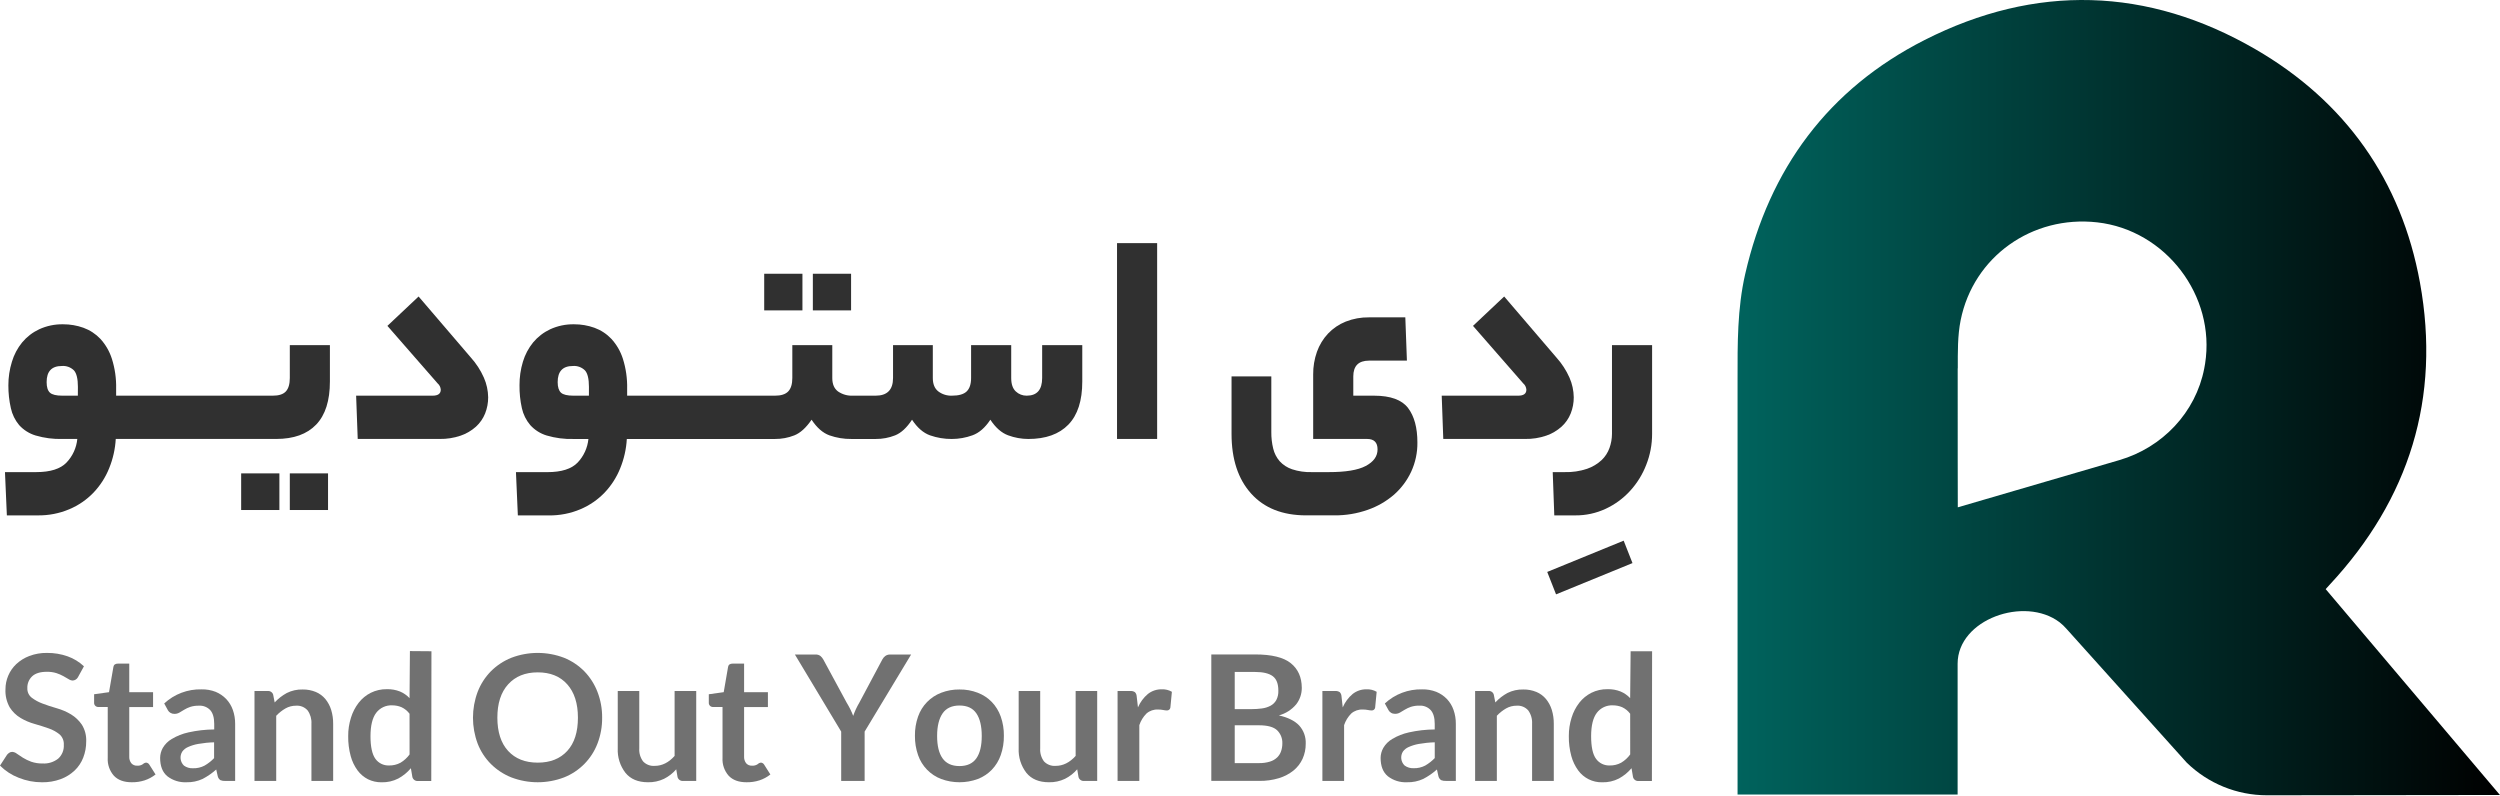
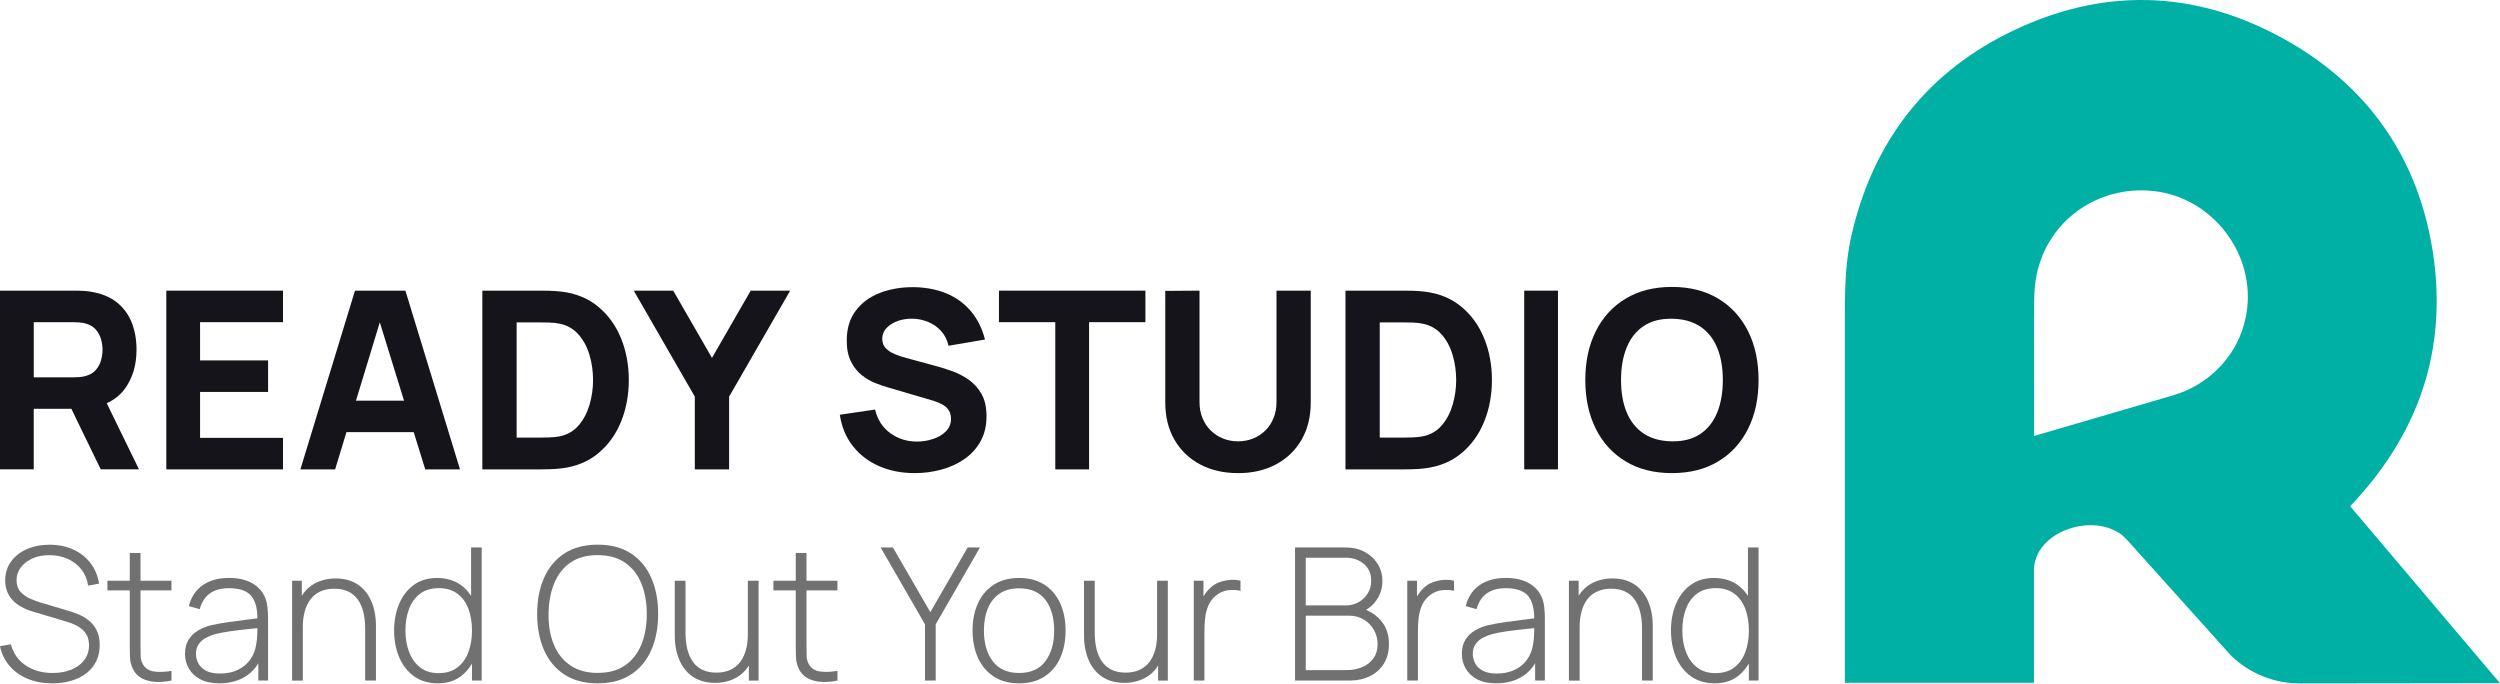
- <svg xmlns="http://www.w3.org/2000/svg" viewBox="0 0 1005.75 319.94">
+ <svg xmlns="http://www.w3.org/2000/svg" id="Layer_2" data-name="Layer 2" viewBox="0 0 908.68 248.4">
  <defs>
-     <style>.cls-1{fill:url(#linear-gradient);}.cls-2{fill:#717171;}.cls-3{fill:#303030;}</style>
-     <linearGradient id="linear-gradient" x1="699.02" y1="159.97" x2="1005.75" y2="159.97" gradientUnits="userSpaceOnUse">
-       <stop offset="0" stop-color="#00635d" />
-       <stop offset="1" />
-     </linearGradient>
+     <style>
+       .cls-1 {
+         fill: #717171;
+       }
+ 
+       .cls-1, .cls-2, .cls-3 {
+         stroke-width: 0px;
+       }
+ 
+       .cls-2 {
+         fill: #14141a;
+       }
+ 
+       .cls-3 {
+         fill: #00b0a4;
+       }
+     </style>
  </defs>
-   <g id="Layer_2" data-name="Layer 2">
-     <g id="Layer_4" data-name="Layer 4">
-       <path class="cls-1" d="M935.62,237c.6-.66,1.07-1.19,1.56-1.72,32.15-34.52,44.79-75.22,36.38-121.53-7.47-41.19-30.06-73-66.21-93.94C864-5.29,818.9-6.55,774.26,16.1c-38.7,19.65-62.46,51.78-72.17,94.16-3.19,13.91-3.08,28.07-3.07,42.23,0,51,0,162.34,0,167.14h88.53c0-7.9,0-42.81,0-52.62,0-17.87,26.93-27.33,41-16.69a20.19,20.19,0,0,1,2.73,2.58l48.44,53.91A46.2,46.2,0,0,0,912,319.94c23.15,0,89.68-.12,93.72-.12Zm-148-88.82c0-6.46-.11-13.09,1.15-19.37,5.16-25.58,28.78-42.29,54.92-39.36,27.52,3.08,47.74,29.53,43.42,56.86-.1.65-.21,1.28-.34,1.91-3.41,17.71-16.84,31.82-34.15,36.88l-65,19S787.55,170.73,787.58,148.17Z" />
-       <path class="cls-2" d="M31.34,272.48a2.56,2.56,0,0,1-2.07,1.3,3.15,3.15,0,0,1-1.64-.54c-.59-.35-1.29-.76-2.11-1.22a16.36,16.36,0,0,0-2.84-1.23,12.39,12.39,0,0,0-3.83-.53q-4,0-5.94,1.84A6.23,6.23,0,0,0,11,276.85a4.61,4.61,0,0,0,1.76,3.83,16.67,16.67,0,0,0,4.37,2.37c1.74.67,3.64,1.29,5.71,1.88a23.77,23.77,0,0,1,5.71,2.45,14.25,14.25,0,0,1,4.37,4.14,11.8,11.8,0,0,1,1.76,6.78,17.63,17.63,0,0,1-1.19,6.48A14.2,14.2,0,0,1,30,310a16.51,16.51,0,0,1-5.59,3.45,20.93,20.93,0,0,1-7.51,1.26,24.75,24.75,0,0,1-9.43-1.84A21.48,21.48,0,0,1,0,308l2.84-4.37a3.94,3.94,0,0,1,.91-.81,2.12,2.12,0,0,1,1.16-.34,3.32,3.32,0,0,1,1.87.73c.69.48,1.5,1,2.42,1.61a18.48,18.48,0,0,0,3.33,1.61,13.42,13.42,0,0,0,4.64.72,9.25,9.25,0,0,0,6.24-1.95,6.93,6.93,0,0,0,2.26-5.56A5.19,5.19,0,0,0,24,295.47a14.3,14.3,0,0,0-4.37-2.42q-2.64-.94-5.67-1.8a23,23,0,0,1-5.67-2.41,13.14,13.14,0,0,1-4.37-4.25,13.52,13.52,0,0,1-1.72-7.36,13.81,13.81,0,0,1,1.11-5.4,13.67,13.67,0,0,1,3.25-4.68,16.1,16.1,0,0,1,5.25-3.25,19.16,19.16,0,0,1,7.09-1.23,24.17,24.17,0,0,1,8.32,1.38,18.83,18.83,0,0,1,6.55,4Z" />
-       <path class="cls-2" d="M53,314.7c-3.12,0-5.5-.86-7.16-2.6a10,10,0,0,1-2.5-7.21V284.43H39.62a1.76,1.76,0,0,1-1.26-.46,1.65,1.65,0,0,1-.5-1.3V279.3l6-.84,1.77-10.2c.15-.86.79-1.3,1.91-1.3H52v11.5h9.58v6H52v19.85a4.09,4.09,0,0,0,.81,2.72,2.88,2.88,0,0,0,2.34,1,3.57,3.57,0,0,0,2.33-.61,2.18,2.18,0,0,1,1.34-.62,1.68,1.68,0,0,1,1.23.77l2.53,4a14.39,14.39,0,0,1-4.41,2.37A16,16,0,0,1,53,314.7Z" />
-       <path class="cls-2" d="M66.06,283a21.29,21.29,0,0,1,15-5.67,14.8,14.8,0,0,1,5.71,1A12.51,12.51,0,0,1,91,281.21a12.33,12.33,0,0,1,2.68,4.41,16.42,16.42,0,0,1,.92,5.63v22.92h-4a4.43,4.43,0,0,1-1.92-.31,2.61,2.61,0,0,1-1.07-1.53l-.62-2.76a27.22,27.22,0,0,1-5.47,3.79A14.55,14.55,0,0,1,75,314.7a11.63,11.63,0,0,1-7.67-2.41c-1.94-1.61-2.91-4.07-2.91-7.4a8.41,8.41,0,0,1,1.07-4,10.08,10.08,0,0,1,3.61-3.6,22.51,22.51,0,0,1,6.7-2.65,49.06,49.06,0,0,1,10.38-1.18v-2.23q0-3.75-1.6-5.55A5.77,5.77,0,0,0,80,283.9a10.65,10.65,0,0,0-3.48.49,12.44,12.44,0,0,0-2.45,1.15c-.69.44-1.33.82-1.92,1.15a3.83,3.83,0,0,1-2,.5,2.87,2.87,0,0,1-1.58-.42,2.59,2.59,0,0,1-1-1Zm20.07,15.63a43.48,43.48,0,0,0-6.39.65,16.72,16.72,0,0,0-4.14,1.27,5.53,5.53,0,0,0-2.26,1.8A4.48,4.48,0,0,0,74,308a5.67,5.67,0,0,0,3.6,1.07A9.35,9.35,0,0,0,82.3,308a17.32,17.32,0,0,0,3.83-3Z" />
-       <path class="cls-2" d="M110.5,282.59a19.26,19.26,0,0,1,4.87-3.79,13.45,13.45,0,0,1,6.4-1.42,13.31,13.31,0,0,1,5.29,1,10.17,10.17,0,0,1,3.83,2.83,13,13,0,0,1,2.34,4.37,18.61,18.61,0,0,1,.8,5.6v23h-8.74v-23a8.41,8.41,0,0,0-1.53-5.37,5.64,5.64,0,0,0-4.67-1.91,8.49,8.49,0,0,0-4.26,1.11,16.2,16.2,0,0,0-3.71,2.95v26.21h-8.74V278h5.29a2.06,2.06,0,0,1,2.22,1.45Z" />
-       <path class="cls-2" d="M173.57,262l-.07,52.19h-5.29a2.12,2.12,0,0,1-2.3-1.54l-.61-3.6a17.59,17.59,0,0,1-5.06,4.14,14,14,0,0,1-6.74,1.53,12.12,12.12,0,0,1-5.45-1.22,11.94,11.94,0,0,1-4.21-3.57,17.36,17.36,0,0,1-2.76-5.78,29,29,0,0,1-1-8,23.86,23.86,0,0,1,1.12-7.44,18.88,18.88,0,0,1,3.1-6,14.37,14.37,0,0,1,4.87-4,14.09,14.09,0,0,1,6.47-1.45,13.4,13.4,0,0,1,5.25.92,11.28,11.28,0,0,1,3.87,2.68l.15-18.93Zm-8.81,25.14a8.55,8.55,0,0,0-3.26-2.65,9.52,9.52,0,0,0-3.71-.73,7.62,7.62,0,0,0-6.44,3q-2.29,3-2.3,9.39t2,9.16a6.45,6.45,0,0,0,5.44,2.64,9.24,9.24,0,0,0,4.64-1.11,12.24,12.24,0,0,0,3.64-3.33Z" />
-       <path class="cls-2" d="M242.24,288.72a28.17,28.17,0,0,1-1.88,10.43,23.81,23.81,0,0,1-13.45,13.6,29.76,29.76,0,0,1-21.19,0,24.67,24.67,0,0,1-8.24-5.4,23.77,23.77,0,0,1-5.32-8.2,29.73,29.73,0,0,1,0-20.81,24.2,24.2,0,0,1,5.32-8.28,24.62,24.62,0,0,1,8.24-5.44,29.76,29.76,0,0,1,21.19,0,24.18,24.18,0,0,1,8.16,5.44,24.58,24.58,0,0,1,5.29,8.28A28.24,28.24,0,0,1,242.24,288.72Zm-9.74,0q0-8.58-4.29-13.41t-11.88-4.82c-5.05,0-9,1.61-11.91,4.82s-4.33,7.69-4.33,13.41,1.44,10.24,4.33,13.38,6.86,4.71,11.91,4.71,9-1.57,11.88-4.71S232.5,294.5,232.5,288.72Z" />
-       <path class="cls-2" d="M280.09,278v36.17h-5.21a2.13,2.13,0,0,1-2.3-1.54l-.53-3.14a15.92,15.92,0,0,1-4.91,3.83,14.21,14.21,0,0,1-6.44,1.38q-6,0-9.08-3.79a15,15,0,0,1-3.1-9.85V278h8.66v23.06a7.9,7.9,0,0,0,1.53,5.25,5.8,5.8,0,0,0,4.68,1.8q4.44,0,8-4V278Z" />
-       <path class="cls-2" d="M300.32,314.7c-3.11,0-5.5-.86-7.16-2.6a10,10,0,0,1-2.49-7.21V284.43h-3.76a1.76,1.76,0,0,1-1.26-.46,1.68,1.68,0,0,1-.5-1.3V279.3l6-.84,1.76-10.2c.15-.86.79-1.3,1.92-1.3h4.52v11.5h9.58v6h-9.58v19.85a4.14,4.14,0,0,0,.8,2.72,2.89,2.89,0,0,0,2.34,1,3.62,3.62,0,0,0,2.34-.61,2.16,2.16,0,0,1,1.34-.62,1.66,1.66,0,0,1,1.22.77l2.53,4a14.22,14.22,0,0,1-4.4,2.37A16.11,16.11,0,0,1,300.32,314.7Z" />
-       <path class="cls-2" d="M347.84,294.32v19.85h-9.43V294.32l-18.62-31h8.27a3,3,0,0,1,2,.58,4.84,4.84,0,0,1,1.15,1.41l9.42,17.4c.56.92,1.06,1.83,1.5,2.72s.8,1.75,1.11,2.57a28.89,28.89,0,0,1,2.45-5.29l9.27-17.4a4.11,4.11,0,0,1,1.15-1.37,3.09,3.09,0,0,1,2-.62h8.43Z" />
-       <path class="cls-2" d="M386,277.38a19.76,19.76,0,0,1,7.35,1.31A15.84,15.84,0,0,1,399,282.4a16.39,16.39,0,0,1,3.6,5.87,22.34,22.34,0,0,1,1.26,7.73,22.71,22.71,0,0,1-1.26,7.78,16.26,16.26,0,0,1-3.6,5.9,15.86,15.86,0,0,1-5.64,3.72,21.46,21.46,0,0,1-14.71,0,15.8,15.8,0,0,1-9.31-9.62,22.71,22.71,0,0,1-1.26-7.78,22.34,22.34,0,0,1,1.26-7.73,15.81,15.81,0,0,1,9.31-9.58A19.85,19.85,0,0,1,386,277.38Zm0,30.81q4.59,0,6.78-3.1c1.46-2.07,2.18-5.07,2.18-9s-.72-7-2.18-9.12-3.72-3.14-6.78-3.14-5.33,1.05-6.78,3.14S377,292.1,377,296.08s.73,6.94,2.19,9S382.93,308.19,386,308.19Z" />
-       <path class="cls-2" d="M441.4,278v36.17h-5.21a2.13,2.13,0,0,1-2.3-1.54l-.53-3.14a15.92,15.92,0,0,1-4.91,3.83A14.19,14.19,0,0,1,422,314.7q-6,0-9.09-3.79a15.1,15.1,0,0,1-3.1-9.85V278h8.66v23.06a7.9,7.9,0,0,0,1.53,5.25,5.82,5.82,0,0,0,4.68,1.8q4.44,0,8.05-4V278Z" />
-       <path class="cls-2" d="M457.8,284.59a14.39,14.39,0,0,1,4-5.41,8.75,8.75,0,0,1,5.59-1.87,7.37,7.37,0,0,1,4.06,1l-.61,6.36a1.34,1.34,0,0,1-1.38,1.15,8.43,8.43,0,0,1-1.53-.19,10.77,10.77,0,0,0-2.07-.19,6.55,6.55,0,0,0-4.64,1.61,12.11,12.11,0,0,0-2.87,4.67v22.46H449.6V278h5.14a2.83,2.83,0,0,1,1.84.46,2.44,2.44,0,0,1,.69,1.53Z" />
-       <path class="cls-2" d="M504.93,263.28q10,0,14.37,3.53t4.41,9.88a10.72,10.72,0,0,1-2.22,6.63,13.79,13.79,0,0,1-7,4.49q5.43,1.21,8.12,4a10.22,10.22,0,0,1,2.68,7.39,14.42,14.42,0,0,1-1.26,6.06,13.18,13.18,0,0,1-3.64,4.71,17.64,17.64,0,0,1-5.83,3.07,25.75,25.75,0,0,1-7.89,1.11H487.31V263.28Zm-8.2,7.05v14.95h6.82a29.93,29.93,0,0,0,4.1-.27,10.2,10.2,0,0,0,3.45-1.07,5.81,5.81,0,0,0,2.34-2.27,7.6,7.6,0,0,0,.84-3.83q0-4.14-2.26-5.82c-1.51-1.12-3.87-1.69-7.09-1.69ZM506.47,307a14.13,14.13,0,0,0,4.44-.61,7.2,7.2,0,0,0,2.91-1.69,6.36,6.36,0,0,0,1.57-2.52,9.72,9.72,0,0,0,.5-3.15,7,7,0,0,0-2.11-5.25q-2.1-2-7.31-2h-9.74V307Z" />
-       <path class="cls-2" d="M540.18,284.59a14.39,14.39,0,0,1,4-5.41,8.75,8.75,0,0,1,5.59-1.87,7.37,7.37,0,0,1,4.06,1l-.61,6.36a1.34,1.34,0,0,1-1.38,1.15,8.43,8.43,0,0,1-1.53-.19,10.77,10.77,0,0,0-2.07-.19,6.55,6.55,0,0,0-4.64,1.61,12.11,12.11,0,0,0-2.87,4.67v22.46H532V278h5.14a2.83,2.83,0,0,1,1.84.46,2.44,2.44,0,0,1,.69,1.53Z" />
-       <path class="cls-2" d="M557.12,283a21.3,21.3,0,0,1,15-5.67,14.8,14.8,0,0,1,5.71,1,12.42,12.42,0,0,1,4.25,2.87,12.19,12.19,0,0,1,2.68,4.41,16.42,16.42,0,0,1,.92,5.63v22.92h-4a4.43,4.43,0,0,1-1.92-.31,2.66,2.66,0,0,1-1.07-1.53l-.61-2.76a27.26,27.26,0,0,1-5.48,3.79A14.55,14.55,0,0,1,566,314.7a11.64,11.64,0,0,1-7.67-2.41c-1.94-1.61-2.91-4.07-2.91-7.4a8.31,8.31,0,0,1,1.08-4,10,10,0,0,1,3.6-3.6,22.51,22.51,0,0,1,6.7-2.65,49.08,49.08,0,0,1,10.39-1.18v-2.23q0-3.75-1.61-5.55a5.76,5.76,0,0,0-4.52-1.8,10.67,10.67,0,0,0-3.49.49,12.72,12.72,0,0,0-2.45,1.15c-.69.44-1.33.82-1.92,1.15a3.83,3.83,0,0,1-2,.5,2.81,2.81,0,0,1-1.57-.42,2.55,2.55,0,0,1-1-1Zm20.08,15.63a43.49,43.49,0,0,0-6.4.65,17,17,0,0,0-4.14,1.27,5.53,5.53,0,0,0-2.26,1.8,4.48,4.48,0,0,0,.69,5.63,5.67,5.67,0,0,0,3.6,1.07,9.42,9.42,0,0,0,4.68-1.07,17.79,17.79,0,0,0,3.83-3Z" />
-       <path class="cls-2" d="M601.57,282.59a19,19,0,0,1,4.86-3.79,13.45,13.45,0,0,1,6.4-1.42,13.27,13.27,0,0,1,5.29,1,10.17,10.17,0,0,1,3.83,2.83,13,13,0,0,1,2.34,4.37,18.61,18.61,0,0,1,.8,5.6v23h-8.73v-23a8.41,8.41,0,0,0-1.54-5.37,5.64,5.64,0,0,0-4.67-1.91A8.45,8.45,0,0,0,605.9,285a16,16,0,0,0-3.72,2.95v26.21h-8.74V278h5.29a2,2,0,0,1,2.22,1.45Z" />
-       <path class="cls-2" d="M664.64,262l-.08,52.19h-5.29a2.12,2.12,0,0,1-2.3-1.54l-.61-3.6a17.59,17.59,0,0,1-5.06,4.14,14,14,0,0,1-6.74,1.53,11.64,11.64,0,0,1-9.66-4.79,17.75,17.75,0,0,1-2.76-5.78,29,29,0,0,1-1-8,24.16,24.16,0,0,1,1.11-7.44,18.88,18.88,0,0,1,3.1-6,14.37,14.37,0,0,1,4.87-4,14.09,14.09,0,0,1,6.47-1.45,13.33,13.33,0,0,1,5.25.92,11.28,11.28,0,0,1,3.87,2.68L656,262Zm-8.82,25.14a8.6,8.6,0,0,0-3.25-2.65,9.57,9.57,0,0,0-3.72-.73,7.62,7.62,0,0,0-6.44,3q-2.29,3-2.3,9.39c0,4.34.67,7.39,2,9.16a6.47,6.47,0,0,0,5.45,2.64,9.22,9.22,0,0,0,4.63-1.11,12.12,12.12,0,0,0,3.64-3.33Z" />
-       <rect class="cls-3" x="116.59" y="190.44" width="15.38" height="14.74" />
-       <path class="cls-3" d="M116.59,152.07q0,3.68-1.59,5.4t-5.28,1.71h-63v-2.79A37,37,0,0,0,45,144.31a21.62,21.62,0,0,0-4.63-8,17.75,17.75,0,0,0-6.8-4.45,24.07,24.07,0,0,0-8.2-1.4,22.08,22.08,0,0,0-9.59,2,19.89,19.89,0,0,0-6.86,5.28,22.45,22.45,0,0,0-4.13,7.81A31.6,31.6,0,0,0,3.37,155a40.31,40.31,0,0,0,1,9.21A15.84,15.84,0,0,0,7.69,171a14.59,14.59,0,0,0,6.61,4.19,34.52,34.52,0,0,0,10.8,1.4h6a15.94,15.94,0,0,1-4.32,9.47q-3.69,3.87-12.2,3.87H2l.76,17.41H15.19a31.49,31.49,0,0,0,12.7-2.48,29.16,29.16,0,0,0,9.72-6.67,30.82,30.82,0,0,0,6.29-9.78,36.75,36.75,0,0,0,2.67-11.82h64.55q10.55,0,16.08-5.78t5.52-17.35V138.85H116.59Zm-85.27,7.11H25.1q-3.69,0-5-1.2c-.89-.81-1.34-2.23-1.34-4.26q0-6.48,6.1-6.48a6.23,6.23,0,0,1,4.9,1.78c1.05,1.18,1.58,3.39,1.58,6.6Z" />
-       <rect class="cls-3" x="97.02" y="190.44" width="15.38" height="14.74" />
-       <path class="cls-3" d="M189.4,143.81l-21-24.53L155.85,131.1l20.2,23.13a3.63,3.63,0,0,1,1.27,2.54c0,1.61-1.1,2.41-3.3,2.41H143.27l.64,17.41h32.91a24.93,24.93,0,0,0,8.51-1.33,18,18,0,0,0,6.16-3.62,14.46,14.46,0,0,0,3.69-5.34,17.56,17.56,0,0,0,1.21-6.48,20.3,20.3,0,0,0-1.72-7.88A30.43,30.43,0,0,0,189.4,143.81Z" />
-       <rect class="cls-3" x="327.01" y="110.13" width="15.38" height="14.74" />
-       <rect class="cls-3" x="307.44" y="110.13" width="15.38" height="14.74" />
-       <path class="cls-3" d="M419.26,152.07q0,7.11-6.22,7.11a6.23,6.23,0,0,1-4.39-1.71q-1.84-1.72-1.84-5.4V138.85H390.67v13.22q0,3.68-1.78,5.4t-6,1.71a8.59,8.59,0,0,1-5.4-1.71q-2.22-1.72-2.22-5.4V138.85h-16v13.22q0,7.11-7,7.11h-9.15a9.7,9.7,0,0,1-6-1.71q-2.3-1.72-2.29-5.4V138.85H318.75v13.22q0,3.68-1.65,5.4t-5.34,1.71H252.3v-2.79a37.3,37.3,0,0,0-1.72-12.08,21.5,21.5,0,0,0-4.64-8,17.67,17.67,0,0,0-6.8-4.45,24,24,0,0,0-8.19-1.4,22.15,22.15,0,0,0-9.6,2,20,20,0,0,0-6.86,5.28,22.62,22.62,0,0,0-4.13,7.81A31.91,31.91,0,0,0,209,155a39.76,39.76,0,0,0,.95,9.21,15.73,15.73,0,0,0,3.37,6.8,14.55,14.55,0,0,0,6.6,4.19,34.61,34.61,0,0,0,10.8,1.4h6a16.06,16.06,0,0,1-4.32,9.47q-3.69,3.87-12.2,3.87H207.57l.76,17.41h12.45a31.5,31.5,0,0,0,12.71-2.48,29.36,29.36,0,0,0,9.72-6.67,30.82,30.82,0,0,0,6.29-9.78,36.75,36.75,0,0,0,2.67-11.82h59.59a20.8,20.8,0,0,0,7.82-1.46q3.62-1.45,6.92-6.29,3.18,4.83,7.18,6.29a25.68,25.68,0,0,0,8.83,1.46h9.79a20.75,20.75,0,0,0,7.81-1.46q3.63-1.45,6.8-6.29,3.18,4.83,7.24,6.29a25.87,25.87,0,0,0,8.77,1.46,24.34,24.34,0,0,0,8.26-1.46q4.06-1.45,7.24-6.29,3.18,4.83,7.18,6.29a23.49,23.49,0,0,0,8.07,1.46q10.54,0,16.14-5.78t5.59-17.35V138.85H419.26Zm-182.34,7.11h-6.23c-2.45,0-4.13-.4-5-1.2s-1.34-2.23-1.34-4.26q0-6.48,6.1-6.48a6.22,6.22,0,0,1,4.89,1.78c1.06,1.18,1.59,3.39,1.59,6.6Z" />
-       <rect class="cls-3" x="449.38" y="97.81" width="16.14" height="78.78" />
-       <path class="cls-3" d="M552.81,159.18h-8.38v-7.75q0-6.35,6.35-6.35H566l-.64-17.41H550.78a24.67,24.67,0,0,0-9.4,1.71,20.15,20.15,0,0,0-7.12,4.83,21.1,21.1,0,0,0-4.45,7.31,26.7,26.7,0,0,0-1.52,9.15v25.92H550q4.18,0,4.19,4.19c0,2.8-1.59,5-4.76,6.68s-8.12,2.47-14.81,2.47h-7a22.93,22.93,0,0,1-7.81-1.14,11.86,11.86,0,0,1-5-3.24,12.1,12.1,0,0,1-2.6-5.08,26.93,26.93,0,0,1-.76-6.67V151.43h-16v23.13q0,15.24,7.88,24t22.11,8.77H536.8a39.3,39.3,0,0,0,13.41-2.22A32.47,32.47,0,0,0,560.82,199a28.11,28.11,0,0,0,6.92-9.28A27.32,27.32,0,0,0,570.22,178q0-8.9-3.75-13.85T552.81,159.18Z" />
-       <path class="cls-3" d="M631.91,166.3a17.36,17.36,0,0,0,1.21-6.48,20.28,20.28,0,0,0-1.71-7.88,30.73,30.73,0,0,0-5.28-8.13l-21-24.53L592.59,131.1l20.2,23.13a3.63,3.63,0,0,1,1.27,2.54c0,1.61-1.1,2.41-3.3,2.41H580l.63,17.41h32.91a25,25,0,0,0,8.52-1.33,18.09,18.09,0,0,0,6.16-3.62A14.44,14.44,0,0,0,631.91,166.3Z" />
-       <polygon class="cls-3" points="622.45 230.09 626 239.11 656.75 226.53 653.2 217.51 622.45 230.09" />
-       <path class="cls-3" d="M648.5,138.85v35.71a16.89,16.89,0,0,1-1,5.65,12.47,12.47,0,0,1-3.17,4.89,16.44,16.44,0,0,1-5.85,3.5,26.09,26.09,0,0,1-9,1.33h-4.82l.63,17.41h8.39A28.36,28.36,0,0,0,646,204.67a31.06,31.06,0,0,0,9.78-7.18A33.23,33.23,0,0,0,662.28,187a33.63,33.63,0,0,0,2.36-12.45V138.85Z" />
+   <g id="Layer_1-2" data-name="Layer 1">
+     <path class="cls-3" d="m854.25,184.01c.47-.51.83-.92,1.21-1.34,24.96-26.8,34.77-58.4,28.25-94.36-5.8-31.98-23.34-56.68-51.41-72.93-33.66-19.49-68.67-20.47-103.33-2.88-30.05,15.26-48.49,40.2-56.03,73.11-2.48,10.8-2.39,21.79-2.38,32.79v129.77h68.73v-40.85c0-13.87,20.91-21.22,31.83-12.96.77.6,1.48,1.27,2.12,2l37.61,41.86c6.7,6.54,15.7,10.2,25.06,10.19,17.97,0,69.63-.09,72.76-.09l-54.43-64.3Zm-114.91-68.96c0-5.02-.09-10.16.89-15.04,4.01-19.86,22.34-32.83,42.64-30.56,21.37,2.39,37.07,22.93,33.71,44.15-.08.5-.16.99-.26,1.48-2.65,13.75-13.07,24.7-26.51,28.63l-50.47,14.75s-.05-25.91-.03-43.42h.03Z" />
+     <g>
+       <path class="cls-2" d="m0,170.61v-64.97h27.43c.63,0,1.48.02,2.55.07,1.07.05,2.02.14,2.86.29,3.88.6,7.06,1.88,9.54,3.83,2.48,1.96,4.31,4.41,5.48,7.38,1.17,2.96,1.76,6.26,1.76,9.9,0,5.44-1.35,10.09-4.06,13.94-1.68,2.41-3.94,4.24-6.77,5.5l11.73,24.05h-13.9l-10.69-22.02h-13.67v22.02H0Zm12.27-33.47h14.62c.63,0,1.32-.03,2.08-.09.75-.06,1.44-.18,2.08-.36,1.65-.45,2.93-1.21,3.83-2.28.9-1.07,1.53-2.26,1.87-3.56.35-1.31.52-2.55.52-3.72s-.17-2.41-.52-3.72c-.35-1.31-.97-2.5-1.87-3.56-.9-1.07-2.18-1.83-3.83-2.28-.63-.18-1.32-.3-2.08-.36-.75-.06-1.44-.09-2.08-.09h-14.62v20.03Z" />
+       <path class="cls-2" d="m60.45,170.61v-64.97h42.41v11.46h-30.14v13.9h24.72v11.46h-24.72v16.69h30.14v11.46h-42.41Z" />
+       <path class="cls-2" d="m109.18,170.61l19.85-64.97h18.32l19.85,64.97h-12.63l-4.2-13.53h-24.45l-4.11,13.53h-12.63Zm37.67-24.99l-8.8-28.47-8.66,28.47h17.46Z" />
+       <path class="cls-2" d="m175.32,170.61v-64.97h21.02c.51,0,1.56.02,3.16.04,1.59.03,3.13.14,4.6.32,5.23.63,9.67,2.45,13.31,5.46,3.64,3.01,6.41,6.83,8.3,11.46,1.89,4.63,2.84,9.7,2.84,15.2s-.95,10.57-2.84,15.2c-1.89,4.63-4.66,8.45-8.3,11.46-3.64,3.01-8.08,4.83-13.31,5.46-1.47.18-3.01.29-4.6.32-1.59.03-2.65.05-3.16.05h-21.02Zm12.45-11.55h8.57c.81,0,1.91-.02,3.29-.07,1.38-.05,2.63-.17,3.74-.38,2.83-.57,5.14-1.9,6.93-3.97,1.79-2.08,3.11-4.57,3.97-7.49.86-2.92,1.29-5.93,1.29-9.02s-.44-6.33-1.33-9.25c-.89-2.92-2.23-5.38-4.04-7.4-1.8-2.01-4.08-3.29-6.81-3.83-1.11-.24-2.36-.38-3.74-.41-1.38-.03-2.48-.05-3.29-.05h-8.57v41.87Z" />
+       <path class="cls-2" d="m252.55,170.61v-26.44l-22.2-38.53h14.35l14.08,24.45,14.08-24.45h14.35l-22.2,38.53v26.44h-12.45Z" />
+       <path class="cls-2" d="m332.5,171.96c-4.81,0-9.15-.85-13.02-2.55-3.86-1.7-7.04-4.13-9.52-7.31-2.48-3.17-4.05-6.96-4.71-11.35l12.81-1.89c.9,3.73,2.77,6.6,5.59,8.62,2.83,2.02,6.05,3.02,9.65,3.02,2.01,0,3.97-.32,5.87-.95,1.89-.63,3.45-1.56,4.67-2.8,1.22-1.23,1.83-2.75,1.83-4.56,0-.66-.1-1.3-.29-1.92-.2-.62-.52-1.2-.97-1.74-.45-.54-1.09-1.05-1.92-1.53-.83-.48-1.87-.92-3.14-1.31l-16.87-4.96c-1.26-.36-2.73-.87-4.4-1.53-1.67-.66-3.29-1.61-4.85-2.84-1.56-1.23-2.86-2.87-3.9-4.9-1.04-2.03-1.56-4.59-1.56-7.69,0-4.36,1.1-7.98,3.29-10.87,2.19-2.89,5.13-5.04,8.8-6.45,3.67-1.41,7.73-2.1,12.18-2.08,4.48.06,8.48.83,12,2.3,3.52,1.47,6.47,3.62,8.84,6.43,2.38,2.81,4.09,6.25,5.14,10.31l-13.26,2.26c-.48-2.11-1.37-3.88-2.66-5.32-1.29-1.44-2.84-2.54-4.62-3.29-1.79-.75-3.66-1.16-5.62-1.22-1.93-.06-3.74.2-5.44.79-1.7.59-3.08,1.44-4.15,2.55-1.07,1.11-1.6,2.44-1.6,3.97,0,1.41.44,2.56,1.31,3.45.87.89,1.97,1.6,3.29,2.14,1.32.54,2.68.99,4.06,1.35l11.28,3.07c1.68.45,3.55,1.04,5.59,1.78,2.04.74,4.01,1.76,5.89,3.07,1.88,1.31,3.43,3.03,4.65,5.17s1.83,4.84,1.83,8.12c0,3.49-.73,6.53-2.19,9.14-1.46,2.6-3.42,4.75-5.89,6.45-2.47,1.7-5.26,2.97-8.37,3.81-3.11.84-6.32,1.26-9.63,1.26Z" />
+       <path class="cls-2" d="m383.57,170.61v-53.51h-20.48v-11.46h53.24v11.46h-20.48v53.51h-12.27Z" />
+       <path class="cls-2" d="m449.98,171.96c-5.23,0-9.83-1.06-13.81-3.18-3.97-2.12-7.07-5.11-9.29-8.96-2.23-3.85-3.34-8.38-3.34-13.58v-40.51l12.45-.09v40.51c0,2.14.36,4.08,1.08,5.82s1.72,3.25,3,4.51c1.28,1.26,2.77,2.23,4.47,2.91,1.7.68,3.51,1.02,5.44,1.02s3.83-.35,5.53-1.04c1.7-.69,3.18-1.67,4.44-2.93,1.26-1.26,2.25-2.77,2.96-4.51.71-1.74,1.06-3.67,1.06-5.77v-40.51h12.45v40.6c0,5.2-1.11,9.73-3.34,13.58-2.23,3.85-5.32,6.84-9.29,8.96-3.97,2.12-8.57,3.18-13.81,3.18Z" />
+       <path class="cls-2" d="m489.04,170.61v-64.97h21.02c.51,0,1.56.02,3.16.04,1.59.03,3.13.14,4.6.32,5.23.63,9.67,2.45,13.31,5.46,3.64,3.01,6.41,6.83,8.3,11.46,1.89,4.63,2.84,9.7,2.84,15.2s-.95,10.57-2.84,15.2c-1.89,4.63-4.66,8.45-8.3,11.46-3.64,3.01-8.08,4.83-13.31,5.46-1.47.18-3.01.29-4.6.32-1.59.03-2.65.05-3.16.05h-21.02Zm12.45-11.55h8.57c.81,0,1.91-.02,3.29-.07,1.38-.05,2.63-.17,3.74-.38,2.83-.57,5.14-1.9,6.93-3.97,1.79-2.08,3.11-4.57,3.97-7.49s1.29-5.93,1.29-9.02-.44-6.33-1.33-9.25c-.89-2.92-2.23-5.38-4.04-7.4-1.8-2.01-4.08-3.29-6.81-3.83-1.11-.24-2.36-.38-3.74-.41-1.38-.03-2.48-.05-3.29-.05h-8.57v41.87Z" />
+       <path class="cls-2" d="m554.01,170.61v-64.97h12.27v64.97h-12.27Z" />
+       <path class="cls-2" d="m607.7,171.96c-6.5,0-12.1-1.41-16.8-4.24-4.71-2.83-8.33-6.78-10.87-11.87-2.54-5.08-3.81-10.99-3.81-17.73s1.27-12.65,3.81-17.73,6.16-9.04,10.87-11.86c4.71-2.83,10.31-4.24,16.8-4.24s12.1,1.41,16.81,4.24c4.71,2.83,8.33,6.78,10.87,11.86,2.54,5.08,3.81,10.99,3.81,17.73s-1.27,12.65-3.81,17.73c-2.54,5.08-6.17,9.04-10.87,11.87s-10.31,4.24-16.81,4.24Zm0-11.55c4.12.06,7.55-.83,10.29-2.66,2.74-1.83,4.79-4.44,6.16-7.8,1.37-3.37,2.05-7.31,2.05-11.82s-.68-8.42-2.05-11.73c-1.37-3.31-3.42-5.88-6.16-7.71-2.74-1.83-6.17-2.78-10.29-2.84-4.12-.06-7.55.83-10.29,2.66-2.74,1.84-4.79,4.44-6.16,7.8-1.37,3.37-2.05,7.31-2.05,11.82s.68,8.42,2.05,11.73c1.37,3.31,3.42,5.88,6.16,7.71,2.74,1.83,6.17,2.78,10.29,2.84Z" />
+     </g>
+     <g>
+       <path class="cls-1" d="m19.01,248.37c-3.32,0-6.3-.55-8.95-1.65-2.65-1.1-4.85-2.65-6.58-4.67-1.74-2.02-2.9-4.41-3.48-7.19l3.96-.67c.83,3.22,2.6,5.77,5.32,7.63,2.72,1.86,6,2.79,9.83,2.79,2.6,0,4.89-.41,6.89-1.24,1.99-.83,3.55-2,4.67-3.51,1.12-1.51,1.68-3.27,1.68-5.29,0-1.45-.26-2.68-.79-3.66-.53-.99-1.2-1.8-2.03-2.44-.83-.64-1.71-1.15-2.65-1.55s-1.83-.71-2.65-.96l-12.16-3.63c-1.61-.47-3.05-1.06-4.32-1.76-1.27-.71-2.33-1.52-3.19-2.45-.86-.93-1.52-1.99-1.98-3.17-.46-1.19-.69-2.51-.69-3.96,0-2.6.69-4.87,2.08-6.82,1.39-1.95,3.3-3.47,5.73-4.55,2.43-1.09,5.22-1.63,8.38-1.63,3.18.02,6.04.61,8.57,1.76,2.53,1.15,4.61,2.78,6.23,4.89,1.62,2.11,2.67,4.6,3.14,7.49l-4,.71c-.31-2.22-1.11-4.15-2.4-5.81-1.29-1.66-2.93-2.94-4.92-3.86-1.99-.92-4.21-1.38-6.65-1.38-2.35-.02-4.43.37-6.23,1.18-1.8.81-3.22,1.89-4.25,3.26-1.03,1.37-1.55,2.91-1.55,4.64s.49,3.22,1.46,4.28,2.17,1.9,3.59,2.5c1.42.61,2.78,1.1,4.08,1.48l9.74,2.89c.92.27,2.02.65,3.29,1.14,1.28.49,2.53,1.19,3.76,2.1,1.23.91,2.26,2.11,3.07,3.59.82,1.49,1.23,3.35,1.23,5.59s-.42,4.12-1.24,5.85c-.83,1.72-2.02,3.19-3.56,4.38s-3.37,2.12-5.48,2.75c-2.11.64-4.42.96-6.95.96Z" />
+       <path class="cls-1" d="m62.32,247.36c-1.93.42-3.83.59-5.71.49-1.88-.1-3.56-.53-5.02-1.28-1.47-.75-2.57-1.91-3.31-3.48-.6-1.28-.94-2.56-1.01-3.86s-.1-2.79-.1-4.47v-20.16h-8.13v-3.53h8.13v-10.08h3.9v10.08h11.25v3.53h-11.25v20.09c0,1.52.02,2.78.05,3.78s.26,1.91.69,2.74c.81,1.55,2.08,2.48,3.83,2.8,1.75.33,3.97.27,6.69-.15v3.49Z" />
+       <path class="cls-1" d="m79.75,248.37c-2.8,0-5.12-.49-6.97-1.48-1.85-.99-3.23-2.29-4.15-3.91-.92-1.62-1.38-3.39-1.38-5.29,0-2.06.43-3.79,1.29-5.17.86-1.39,2.02-2.51,3.46-3.36,1.44-.85,3.04-1.49,4.79-1.92,1.99-.45,4.14-.83,6.45-1.16,2.31-.32,4.51-.61,6.62-.86,1.41-.16,2.64-.31,3.7-.47,0-3.58-.73-6.28-2.18-8.1-1.57-1.9-4.31-2.86-8.23-2.86-2.75,0-5.02.62-6.8,1.86-1.78,1.24-3.03,3.16-3.75,5.76l-3.96-1.11c.83-3.29,2.5-5.82,5.01-7.59,2.51-1.77,5.72-2.65,9.64-2.65,3.34,0,6.14.65,8.42,1.95,2.27,1.3,3.86,3.12,4.75,5.48.38.96.64,2.09.77,3.38.13,1.29.2,2.58.2,3.88v22.61h-3.53v-6.28c-1.1,1.88-2.58,3.43-4.43,4.64-2.73,1.77-5.97,2.65-9.71,2.65Zm.2-3.56c2.46,0,4.62-.44,6.48-1.33,1.86-.88,3.36-2.13,4.52-3.73,1.15-1.6,1.89-3.49,2.2-5.66.22-1.21.35-2.52.37-3.93.02-.72.03-1.33.03-1.85-1.07.11-2.25.23-3.53.37-2.04.2-4.11.45-6.21.74-2.11.29-4.01.66-5.71,1.11-1.05.29-2.11.71-3.17,1.26s-1.95,1.3-2.65,2.27c-.71.96-1.06,2.18-1.06,3.66,0,1.1.27,2.2.82,3.29.55,1.1,1.46,2,2.74,2.72,1.28.72,3,1.08,5.17,1.08Z" />
+       <path class="cls-1" d="m132.73,247.36v-18.88c0-2.28-.23-4.32-.69-6.11-.46-1.79-1.15-3.31-2.08-4.57-.93-1.25-2.09-2.21-3.49-2.85s-3.05-.97-4.95-.97-3.68.34-5.12,1.02c-1.44.68-2.63,1.64-3.56,2.87-.93,1.23-1.62,2.69-2.08,4.38-.46,1.69-.69,3.53-.69,5.53v19.59h-3.9v-36.28h3.53v5.44c1.23-1.95,2.8-3.44,4.7-4.47,2.26-1.21,4.8-1.81,7.63-1.81,1.99,0,3.78.29,5.36.87,1.58.58,2.95,1.41,4.12,2.47s2.13,2.32,2.89,3.76c.76,1.45,1.33,3.03,1.7,4.75.37,1.72.55,3.53.55,5.41v19.85h-3.9Z" />
+       <path class="cls-1" d="m159.2,248.37c-3.43,0-6.32-.85-8.68-2.54-2.36-1.69-4.17-3.99-5.41-6.89s-1.86-6.17-1.86-9.79.62-6.82,1.85-9.71c1.23-2.89,3.01-5.17,5.32-6.85,2.32-1.68,5.12-2.52,8.41-2.52s6.24.83,8.57,2.49c1.52,1.08,2.8,2.42,3.83,4.03v-17.6h3.86v48.37h-3.53v-6.18c-1.07,1.86-2.43,3.4-4.06,4.64-2.26,1.7-5.03,2.55-8.3,2.55Zm.23-3.7c2.71,0,4.97-.68,6.77-2.03,1.8-1.35,3.15-3.2,4.03-5.54.88-2.34,1.33-4.99,1.33-7.94s-.45-5.63-1.34-7.96c-.9-2.33-2.24-4.15-4.03-5.46-1.79-1.31-4.02-1.97-6.69-1.97s-5.03.68-6.82,2.03c-1.79,1.36-3.12,3.19-4,5.51-.87,2.32-1.31,4.93-1.31,7.84s.45,5.57,1.36,7.91c.91,2.34,2.25,4.19,4.03,5.56s4,2.05,6.67,2.05Z" />
+       <path class="cls-1" d="m217.25,248.37c-4.82,0-8.86-1.07-12.13-3.21-3.27-2.14-5.73-5.1-7.39-8.89-1.66-3.78-2.49-8.15-2.49-13.1s.83-9.32,2.49-13.1c1.66-3.78,4.12-6.75,7.39-8.89,3.27-2.14,7.31-3.21,12.13-3.21s8.85,1.07,12.11,3.21c3.26,2.14,5.72,5.1,7.37,8.89,1.66,3.79,2.49,8.15,2.49,13.1s-.83,9.32-2.49,13.1c-1.66,3.79-4.12,6.75-7.37,8.89-3.26,2.14-7.3,3.21-12.11,3.21Zm0-3.8c3.96.02,7.27-.88,9.91-2.7,2.64-1.82,4.62-4.35,5.95-7.57,1.32-3.23,1.98-6.93,1.98-11.12s-.66-7.89-1.98-11.12c-1.32-3.22-3.3-5.74-5.95-7.56-2.64-1.81-5.95-2.72-9.91-2.72-3.96-.02-7.26.87-9.89,2.69-2.63,1.81-4.61,4.34-5.93,7.58-1.32,3.24-2,6.95-2.05,11.14-.05,4.19.6,7.89,1.93,11.1,1.33,3.21,3.33,5.73,6,7.56,2.67,1.83,5.98,2.74,9.94,2.74Z" />
+       <path class="cls-1" d="m259.88,248.2c-1.99,0-3.78-.29-5.36-.87-1.58-.58-2.95-1.4-4.12-2.47-1.16-1.06-2.13-2.32-2.89-3.76-.76-1.44-1.33-3.03-1.7-4.75-.37-1.72-.55-3.53-.55-5.41v-19.85h3.9v18.88c0,2.28.23,4.32.69,6.11.46,1.79,1.15,3.32,2.08,4.57.93,1.25,2.09,2.21,3.49,2.86,1.4.65,3.05.97,4.95.97s3.68-.34,5.12-1.02c1.44-.68,2.63-1.64,3.56-2.87.93-1.23,1.62-2.69,2.08-4.38.46-1.69.69-3.53.69-5.53v-19.59h3.9v36.28h-3.53v-5.44c-1.23,1.95-2.8,3.43-4.7,4.43-2.26,1.23-4.8,1.85-7.63,1.85Z" />
+       <path class="cls-1" d="m304.39,247.36c-1.93.42-3.83.59-5.71.49-1.88-.1-3.56-.53-5.02-1.28-1.47-.75-2.57-1.91-3.31-3.48-.6-1.28-.94-2.56-1.01-3.86s-.1-2.79-.1-4.47v-20.16h-8.13v-3.53h8.13v-10.08h3.9v10.08h11.25v3.53h-11.25v20.09c0,1.52.02,2.78.05,3.78s.26,1.91.69,2.74c.81,1.55,2.08,2.48,3.83,2.8,1.75.33,3.97.27,6.69-.15v3.49Z" />
+       <path class="cls-1" d="m336.21,247.36v-20.43l-16.13-27.95h4.47l13.6,23.52,13.57-23.52h4.47l-16.09,27.95v20.43h-3.9Z" />
+       <path class="cls-1" d="m370.4,248.37c-3.61,0-6.66-.82-9.17-2.45-2.51-1.63-4.42-3.9-5.75-6.79-1.32-2.89-1.98-6.22-1.98-9.98s.67-7.12,2.02-9.99c1.34-2.88,3.28-5.11,5.8-6.7s5.55-2.39,9.09-2.39,6.67.81,9.19,2.44,4.43,3.87,5.74,6.74c1.31,2.87,1.97,6.17,1.97,9.91s-.66,7.18-1.98,10.06c-1.32,2.88-3.25,5.12-5.78,6.74-2.53,1.61-5.58,2.42-9.14,2.42Zm0-3.76c4.28,0,7.47-1.43,9.59-4.3,2.12-2.87,3.17-6.58,3.17-11.15s-1.06-8.38-3.19-11.15-5.32-4.17-9.57-4.17c-2.89,0-5.27.66-7.16,1.97-1.88,1.31-3.29,3.11-4.22,5.41-.93,2.3-1.39,4.94-1.39,7.94,0,4.66,1.08,8.4,3.24,11.22,2.16,2.82,5.34,4.23,9.52,4.23Z" />
+       <path class="cls-1" d="m408.63,248.2c-1.99,0-3.78-.29-5.36-.87s-2.95-1.4-4.12-2.47c-1.16-1.06-2.13-2.32-2.89-3.76-.76-1.44-1.33-3.03-1.7-4.75-.37-1.72-.55-3.53-.55-5.41v-19.85h3.9v18.88c0,2.28.23,4.32.69,6.11.46,1.79,1.15,3.32,2.08,4.57.93,1.25,2.09,2.21,3.49,2.86,1.4.65,3.05.97,4.95.97s3.68-.34,5.12-1.02c1.44-.68,2.63-1.64,3.56-2.87.93-1.23,1.62-2.69,2.08-4.38.46-1.69.69-3.53.69-5.53v-19.59h3.9v36.28h-3.53v-5.44c-1.23,1.95-2.8,3.43-4.7,4.43-2.26,1.23-4.8,1.85-7.63,1.85Z" />
+       <path class="cls-1" d="m433.9,247.36v-36.28h3.53v5.71c.2-.36.43-.71.67-1.04.61-.87,1.23-1.59,1.88-2.15.96-.9,2.09-1.57,3.39-2.03,1.3-.46,2.61-.73,3.93-.81,1.32-.08,2.52.03,3.59.32v3.66c-1.43-.34-2.96-.4-4.57-.2s-3.12.9-4.54,2.08c-1.23,1.07-2.13,2.32-2.69,3.75-.56,1.42-.92,2.91-1.08,4.47-.16,1.56-.23,3.07-.23,4.55v17.97h-3.9Z" />
+       <path class="cls-1" d="m470.71,247.36v-48.37h18.51c2.51,0,4.77.53,6.77,1.6,2,1.06,3.58,2.51,4.74,4.35,1.15,1.84,1.73,3.91,1.73,6.21,0,2.6-.72,4.93-2.15,6.99-1.03,1.5-2.3,2.67-3.8,3.49,2.24.99,4.09,2.34,5.54,4.06,1.86,2.26,2.79,5.05,2.79,8.36,0,2.78-.61,5.16-1.83,7.14-1.22,1.98-2.91,3.51-5.06,4.57-2.15,1.06-4.59,1.6-7.32,1.6h-19.92Zm3.9-27.31h14.58c1.68,0,3.22-.39,4.62-1.18,1.4-.78,2.51-1.85,3.34-3.21.83-1.35,1.24-2.91,1.24-4.65,0-2.49-.88-4.49-2.64-6.01-1.76-1.52-3.95-2.28-6.57-2.28h-14.58v17.33Zm0,23.52h14.75c2.15,0,4.08-.37,5.8-1.11s3.07-1.8,4.06-3.19,1.5-3.07,1.5-5.04-.45-3.71-1.36-5.29c-.91-1.58-2.13-2.83-3.68-3.76s-3.28-1.39-5.21-1.39h-15.86v19.79Z" />
+       <path class="cls-1" d="m511.5,247.36v-36.28h3.53v5.71c.2-.36.43-.71.67-1.04.61-.87,1.23-1.59,1.88-2.15.96-.9,2.09-1.57,3.39-2.03,1.3-.46,2.61-.73,3.93-.81,1.32-.08,2.52.03,3.59.32v3.66c-1.43-.34-2.96-.4-4.57-.2s-3.12.9-4.54,2.08c-1.23,1.07-2.13,2.32-2.69,3.75-.56,1.42-.92,2.91-1.08,4.47-.16,1.56-.23,3.07-.23,4.55v17.97h-3.9Z" />
+       <path class="cls-1" d="m543.85,248.37c-2.8,0-5.12-.49-6.97-1.48-1.85-.99-3.23-2.29-4.15-3.91s-1.38-3.39-1.38-5.29c0-2.06.43-3.79,1.29-5.17.86-1.39,2.02-2.51,3.46-3.36,1.44-.85,3.04-1.49,4.79-1.92,1.99-.45,4.14-.83,6.45-1.16,2.31-.32,4.51-.61,6.62-.86,1.41-.16,2.64-.31,3.69-.47,0-3.58-.73-6.28-2.18-8.1-1.57-1.9-4.31-2.86-8.23-2.86-2.75,0-5.02.62-6.8,1.86-1.78,1.24-3.03,3.16-3.75,5.76l-3.96-1.11c.83-3.29,2.5-5.82,5.01-7.59,2.51-1.77,5.72-2.65,9.64-2.65,3.34,0,6.14.65,8.41,1.95,2.27,1.3,3.86,3.12,4.75,5.48.38.96.64,2.09.77,3.38.13,1.29.2,2.58.2,3.88v22.61h-3.53v-6.28c-1.1,1.88-2.58,3.43-4.43,4.64-2.73,1.77-5.97,2.65-9.71,2.65Zm.2-3.56c2.46,0,4.62-.44,6.48-1.33,1.86-.88,3.36-2.13,4.52-3.73,1.15-1.6,1.89-3.49,2.2-5.66.22-1.21.35-2.52.37-3.93.02-.72.03-1.33.03-1.85-1.07.11-2.25.23-3.53.37-2.04.2-4.11.45-6.22.74-2.11.29-4.01.66-5.71,1.11-1.05.29-2.11.71-3.17,1.26s-1.95,1.3-2.65,2.27-1.06,2.18-1.06,3.66c0,1.1.27,2.2.82,3.29.55,1.1,1.46,2,2.74,2.72,1.28.72,3,1.08,5.17,1.08Z" />
+       <path class="cls-1" d="m596.83,247.36v-18.88c0-2.28-.23-4.32-.69-6.11-.46-1.79-1.15-3.31-2.08-4.57-.93-1.25-2.09-2.21-3.49-2.85-1.4-.65-3.05-.97-4.96-.97s-3.68.34-5.12,1.02c-1.45.68-2.63,1.64-3.56,2.87-.93,1.23-1.62,2.69-2.08,4.38-.46,1.69-.69,3.53-.69,5.53v19.59h-3.9v-36.28h3.53v5.44c1.23-1.95,2.8-3.44,4.7-4.47,2.26-1.21,4.8-1.81,7.63-1.81,1.99,0,3.78.29,5.36.87,1.58.58,2.95,1.41,4.11,2.47s2.13,2.32,2.89,3.76c.76,1.45,1.33,3.03,1.7,4.75.37,1.72.55,3.53.55,5.41v19.85h-3.9Z" />
+       <path class="cls-1" d="m623.3,248.37c-3.43,0-6.32-.85-8.68-2.54-2.36-1.69-4.17-3.99-5.41-6.89-1.24-2.9-1.86-6.17-1.86-9.79s.62-6.82,1.85-9.71c1.23-2.89,3.01-5.17,5.32-6.85s5.12-2.52,8.41-2.52,6.24.83,8.57,2.49c1.52,1.08,2.8,2.42,3.83,4.03v-17.6h3.86v48.37h-3.53v-6.18c-1.08,1.86-2.43,3.4-4.06,4.64-2.26,1.7-5.03,2.55-8.3,2.55Zm.24-3.7c2.71,0,4.97-.68,6.77-2.03,1.8-1.35,3.15-3.2,4.03-5.54s1.33-4.99,1.33-7.94-.45-5.63-1.34-7.96c-.9-2.33-2.24-4.15-4.03-5.46-1.79-1.31-4.02-1.97-6.69-1.97s-5.03.68-6.82,2.03c-1.79,1.36-3.12,3.19-4,5.51-.87,2.32-1.31,4.93-1.31,7.84s.45,5.57,1.36,7.91c.91,2.34,2.25,4.19,4.03,5.56s4,2.05,6.67,2.05Z" />
    </g>
  </g>
</svg>
